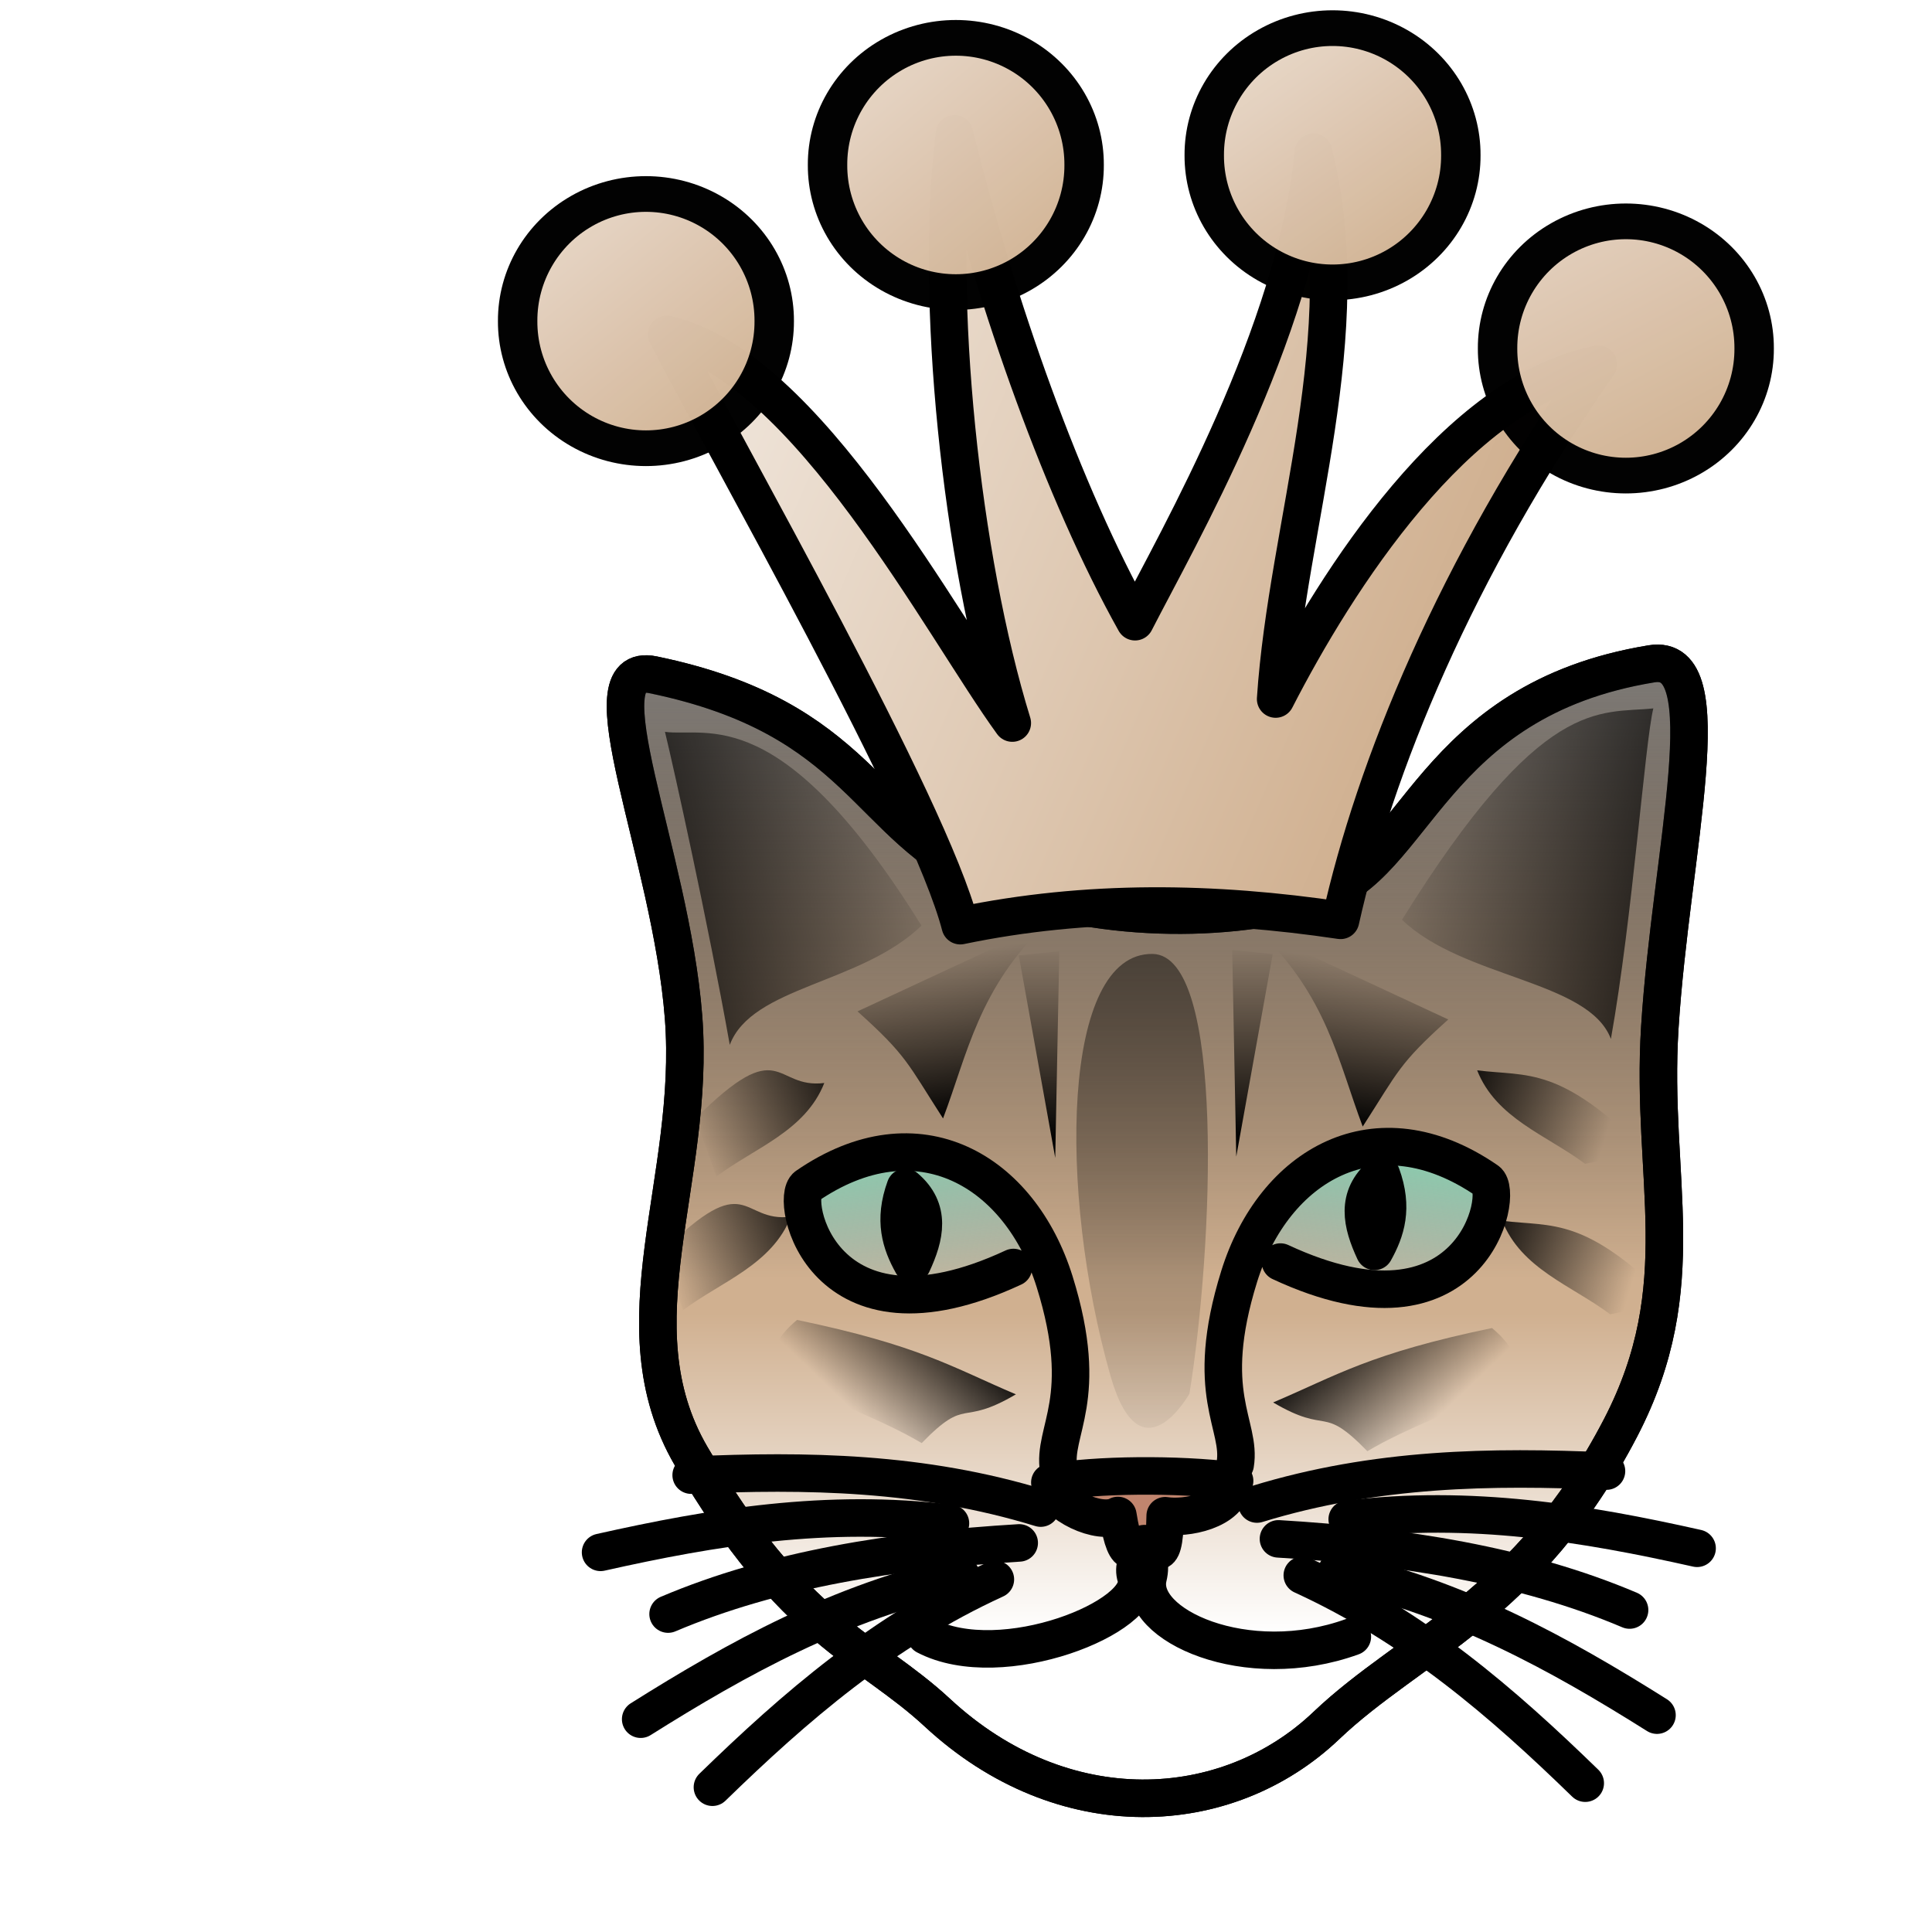
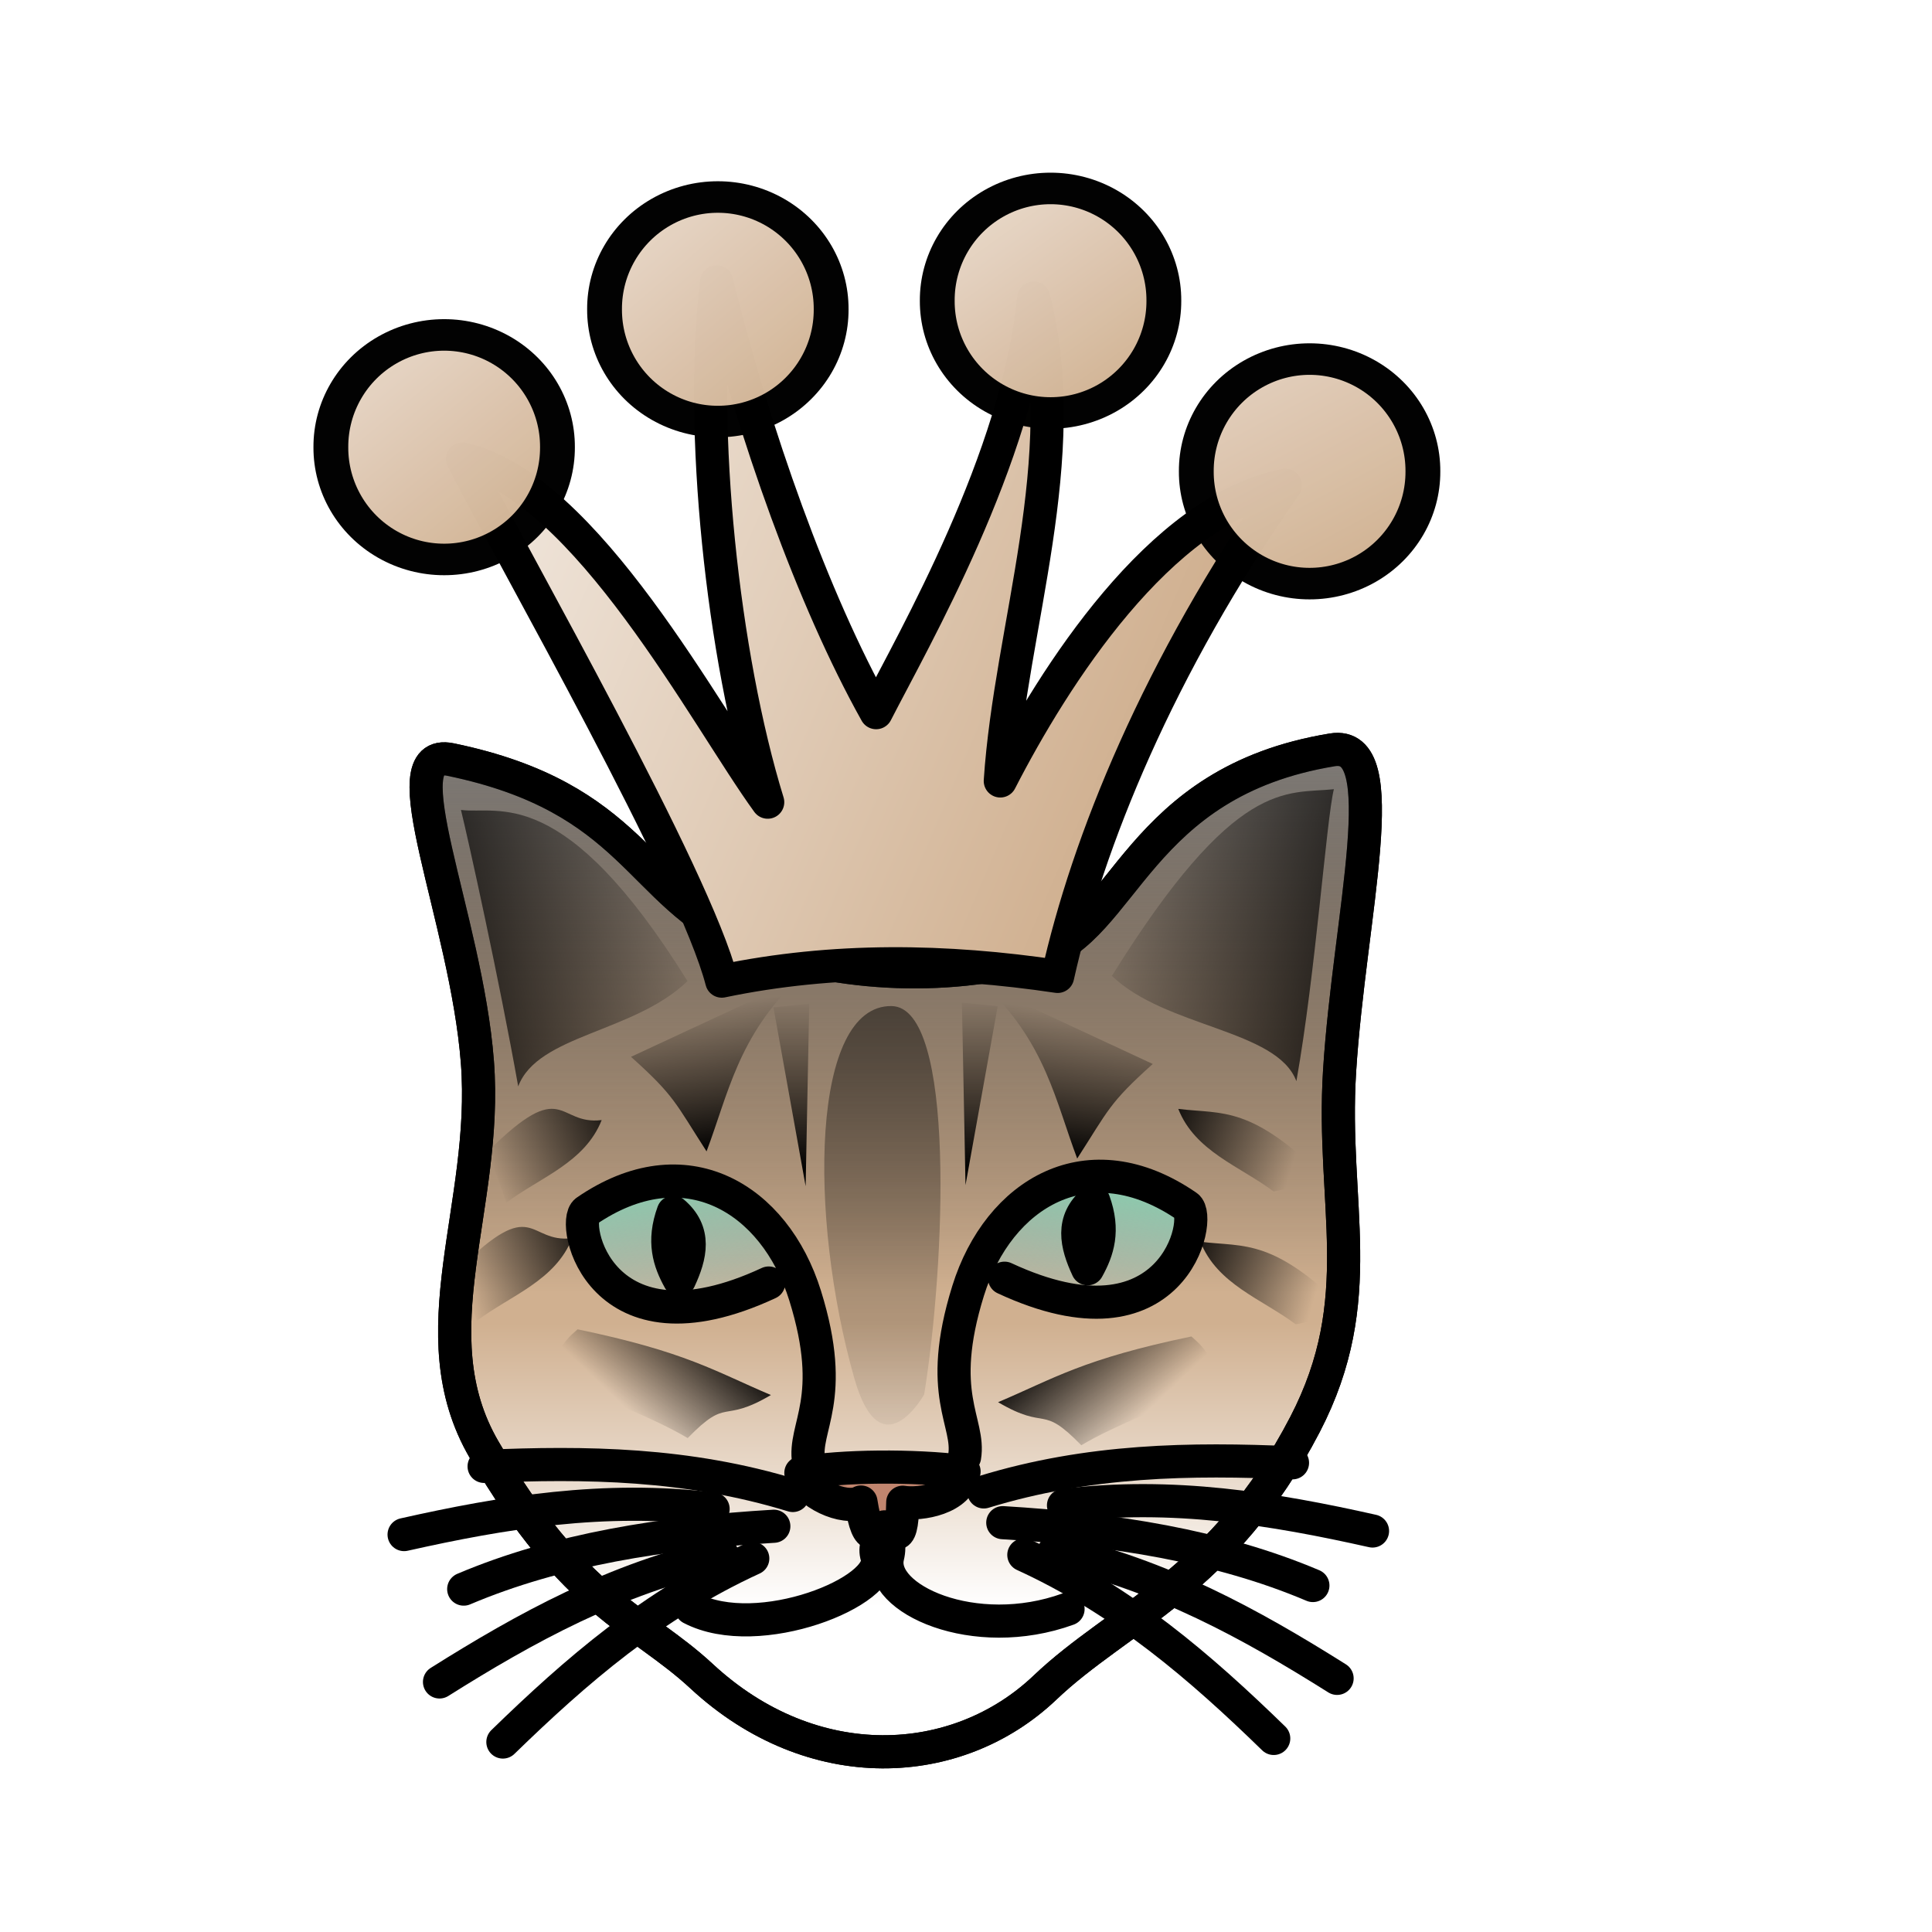
- <svg xmlns="http://www.w3.org/2000/svg" xmlns:xlink="http://www.w3.org/1999/xlink" overflow="hidden" viewBox="-61 79 824 824" id="svg36220" version="1.0">
+ <svg xmlns="http://www.w3.org/2000/svg" xmlns:xlink="http://www.w3.org/1999/xlink" viewBox="0 0 933 933" width="933" height="933" id="svg36220" version="1.0">
  <defs id="defs36222">
    <linearGradient xlink:href="#linearGradient2507" id="linearGradient3296" gradientUnits="userSpaceOnUse" x1="472.81" y1="747.087" x2="472.81" y2="566.33" gradientTransform="matrix(0.756161,0,0,0.756161,75.05315,210.993)" />
    <linearGradient id="linearGradient3284">
      <stop style="stop-color:#808080;stop-opacity:1;" offset="0" id="stop3286" />
      <stop style="stop-color:#000000;stop-opacity:0;" offset="1" id="stop3288" />
    </linearGradient>
    <linearGradient xlink:href="#linearGradient3284" id="linearGradient3290" x1="466.629" y1="160.42" x2="466.629" y2="546.33" gradientUnits="userSpaceOnUse" gradientTransform="matrix(0.756161,0,0,0.756161,75.05315,210.993)" />
    <linearGradient xlink:href="#linearGradient3268" id="linearGradient3278" gradientUnits="userSpaceOnUse" x1="337.506" y1="472.642" x2="352.788" y2="578.182" gradientTransform="matrix(-0.756161,0,0,0.756161,780.8124,212.2532)" />
    <linearGradient id="linearGradient3268">
      <stop style="stop-color:#8accae;stop-opacity:1;" offset="0" id="stop3270" />
      <stop style="stop-color:#9fc1cd;stop-opacity:0;" offset="1" id="stop3272" />
    </linearGradient>
    <linearGradient xlink:href="#linearGradient3268" id="linearGradient3274" x1="337.506" y1="472.642" x2="352.788" y2="578.182" gradientUnits="userSpaceOnUse" gradientTransform="matrix(0.756161,0,0,0.756161,75.05315,210.993)" />
    <linearGradient xlink:href="#linearGradient2305" id="linearGradient2313" x1="2087.14" y1="-485" x2="2033.252" y2="-862.516" gradientUnits="userSpaceOnUse" gradientTransform="matrix(0.183292,0,0,0.183292,-37.59295,644.9137)" />
    <linearGradient xlink:href="#linearGradient2305" id="linearGradient2311" x1="2394.735" y1="-485" x2="2394.735" y2="-938.333" gradientUnits="userSpaceOnUse" gradientTransform="matrix(0.183292,0,0,0.183292,-56.78415,654.4007)" />
    <linearGradient xlink:href="#linearGradient2305" id="linearGradient2317" gradientUnits="userSpaceOnUse" gradientTransform="matrix(1.789056e-2,-0.182416,0.182416,1.789056e-2,313.9475,1049.615)" x1="2470.081" y1="-364.988" x2="2309.711" y2="-733.761" />
    <linearGradient xlink:href="#linearGradient2305" id="linearGradient2323" gradientUnits="userSpaceOnUse" x1="2234.743" y1="-614.407" x2="1987.283" y2="-832.365" gradientTransform="matrix(7.348649e-3,-0.183144,0.183144,7.348649e-3,445.9202,1055.748)" />
    <linearGradient xlink:href="#linearGradient2305" id="linearGradient2333" gradientUnits="userSpaceOnUse" x1="2087.14" y1="-485" x2="2033.252" y2="-862.516" gradientTransform="matrix(-0.183292,0,0,0.183292,899.0042,648.3699)" />
    <linearGradient xlink:href="#linearGradient2305" id="linearGradient2335" gradientUnits="userSpaceOnUse" gradientTransform="matrix(-0.183292,0,0,0.183292,912.11,653.8599)" x1="2394.735" y1="-485" x2="2394.735" y2="-938.333" />
    <linearGradient xlink:href="#linearGradient2305" id="linearGradient2337" gradientUnits="userSpaceOnUse" gradientTransform="matrix(-1.789056e-2,-0.182416,-0.182416,1.789056e-2,542.0623,1051.342)" x1="2437.968" y1="-388.633" x2="2293.654" y2="-745.584" />
    <linearGradient xlink:href="#linearGradient2305" id="linearGradient2339" gradientUnits="userSpaceOnUse" gradientTransform="matrix(-7.348649e-3,-0.183144,-0.183144,7.348649e-3,408.3617,1059.204)" x1="2234.743" y1="-614.407" x2="1987.283" y2="-832.365" />
    <linearGradient xlink:href="#linearGradient2305" id="linearGradient2363" gradientUnits="userSpaceOnUse" x1="1647.14" y1="-382.909" x2="2633.252" y2="-582.909" gradientTransform="matrix(0.165748,0,0,0.165748,-92.29475,551.9784)" />
    <linearGradient xlink:href="#linearGradient2305" id="linearGradient2367" gradientUnits="userSpaceOnUse" gradientTransform="matrix(-0.165748,0,0,0.165748,961.2668,549.4578)" x1="1647.14" y1="-382.909" x2="2633.252" y2="-582.909" />
    <linearGradient xlink:href="#linearGradient2305" id="linearGradient3256" gradientUnits="userSpaceOnUse" gradientTransform="matrix(0.180961,-2.913348e-2,-2.913348e-2,-0.180961,-20.04205,512.7488)" x1="2653.51" y1="1167.897" x2="2228.905" y2="-1469.516" />
    <linearGradient xlink:href="#linearGradient2305" id="linearGradient3260" gradientUnits="userSpaceOnUse" gradientTransform="matrix(-1.789056e-2,-0.182416,-0.182416,1.789056e-2,531.3686,987.1804)" x1="2437.968" y1="-388.633" x2="2293.654" y2="-745.584" />
    <linearGradient id="linearGradient2305">
      <stop style="stop-color:#000000;stop-opacity:1;" offset="0" id="stop2307" />
      <stop style="stop-color:#000000;stop-opacity:0;" offset="1" id="stop2309" />
    </linearGradient>
    <linearGradient xlink:href="#linearGradient2305" id="linearGradient3264" gradientUnits="userSpaceOnUse" gradientTransform="matrix(1.789056e-2,-0.182416,0.182416,1.789056e-2,328.2058,992.5824)" x1="2470.081" y1="-364.988" x2="2309.711" y2="-733.761" />
    <linearGradient id="linearGradient2507">
      <stop style="stop-color:#ffffff;stop-opacity:1" offset="0" id="stop2509" />
      <stop style="stop-color:#d0b090;stop-opacity:1" offset="1" id="stop2511" />
    </linearGradient>
    <linearGradient xlink:href="#linearGradient2507" id="linearGradient9438" x1="-240.841" y1="-81.381" x2="646.936" y2="602.714" gradientUnits="userSpaceOnUse" gradientTransform="matrix(0.380108,0,0,0.68227,261.5544,56.44376)" />
    <linearGradient xlink:href="#linearGradient2507" id="linearGradient10327" x1="-26.298" y1="119.283" x2="128.884" y2="288.968" gradientUnits="userSpaceOnUse" />
    <linearGradient xlink:href="#linearGradient2507" id="linearGradient1334" gradientUnits="userSpaceOnUse" x1="-30.319" y1="123.723" x2="127.463" y2="290.538" />
    <linearGradient xlink:href="#linearGradient2507" id="linearGradient1338" gradientUnits="userSpaceOnUse" x1="-4.185" y1="121.503" x2="126.041" y2="285.828" />
    <linearGradient xlink:href="#linearGradient2507" id="linearGradient1342" gradientUnits="userSpaceOnUse" x1="-18.257" y1="54.898" x2="120.355" y2="290.538" />
  </defs>
  <g id="layer1">
    <path style="fill:url(#linearGradient3296);fill-opacity:1;fill-rule:evenodd;stroke:#000000;stroke-width:16;stroke-linecap:round;stroke-linejoin:round;stroke-miterlimit:4;stroke-dasharray:none;stroke-opacity:1" d="M 358.536,453.552 C 308.377,432.014 306.275,385.126 217.558,366.808 C 186.902,360.479 225.154,442.967 230.535,512.816 C 235.917,582.674 201.018,643.808 233.765,700.037 C 277.284,774.763 309.288,782.075 338.747,809.412 C 392.403,859.204 462.352,855.278 504.691,814.943 C 540.511,780.819 590.834,763.761 630.21,687.907 C 661.716,627.214 642.847,581.71 646.922,517.12 C 651.676,441.775 674.312,357.052 643.386,362.124 C 548.8,377.636 543.141,448.837 501.305,461.205 C 456.732,474.382 399.775,471.259 358.536,453.552 z " id="path3294" />
    <path id="path3280" d="M 358.536,453.552 C 308.377,432.014 306.275,385.126 217.558,366.808 C 186.902,360.479 225.154,442.967 230.535,512.816 C 235.917,582.674 201.018,643.808 233.765,700.037 C 277.284,774.763 309.288,782.075 338.747,809.412 C 392.403,859.204 462.352,855.278 504.691,814.943 C 540.511,780.819 590.834,763.761 630.21,687.907 C 661.716,627.214 642.847,581.71 646.922,517.12 C 651.676,441.775 674.312,357.052 643.386,362.124 C 548.8,377.636 543.141,448.837 501.305,461.205 C 456.732,474.382 399.775,471.259 358.536,453.552 z " style="fill:url(#linearGradient3290);fill-opacity:1;fill-rule:evenodd;stroke:#000000;stroke-width:16;stroke-linecap:round;stroke-linejoin:round;stroke-miterlimit:4;stroke-dasharray:none;stroke-opacity:1" />
    <path style="fill:url(#linearGradient3278);fill-opacity:1;fill-rule:evenodd;stroke:none;stroke-width:16;stroke-linecap:round;stroke-linejoin:round;stroke-miterlimit:4;stroke-dasharray:none;stroke-opacity:1" d="M 476.24,616.503 C 490.926,569.35 531.714,555.075 572.772,586.177 C 583.004,593.928 558.555,659.39 476.24,616.503 z " id="path3276" />
    <path id="path3266" d="M 379.625,615.243 C 364.939,568.09 324.152,553.814 283.093,584.917 C 272.862,592.668 297.311,658.129 379.625,615.243 z " style="fill:url(#linearGradient3274);fill-opacity:1;fill-rule:evenodd;stroke:none;stroke-width:16;stroke-linecap:round;stroke-linejoin:round;stroke-miterlimit:4;stroke-dasharray:none;stroke-opacity:1" />
    <path id="path2267" d="M 386.759,711.284 C 388.925,720.874 408.036,729.706 415.787,725.354 C 419.491,748.543 423.253,737.952 427.022,737.354 C 430.361,736.824 435.547,750.09 435.962,725.455 C 444.423,726.833 463.616,723.661 464.951,711.205 L 465.562,710.594 C 440.963,707.508 406.471,707.853 386.759,711.284 z " style="fill:#c1856e;fill-opacity:1;fill-rule:evenodd;stroke:#000000;stroke-width:16;stroke-linecap:round;stroke-linejoin:round;stroke-miterlimit:4;stroke-dasharray:none;stroke-opacity:1" />
    <path style="fill:none;fill-opacity:0.75;fill-rule:evenodd;stroke:#000000;stroke-width:16;stroke-linecap:round;stroke-linejoin:round;stroke-miterlimit:4;stroke-dasharray:none;stroke-opacity:1" d="M 382.862,722.202 C 332.181,706.644 282.854,705.984 233.784,708.15" id="path2281" />
    <path id="path2283" d="M 344.37,728.706 C 291.743,722.298 243.069,730.319 195.144,741.076" style="fill:none;fill-opacity:0.75;fill-rule:evenodd;stroke:#000000;stroke-width:16;stroke-linecap:round;stroke-linejoin:round;stroke-miterlimit:4;stroke-dasharray:none;stroke-opacity:1" />
    <path style="fill:none;fill-opacity:0.75;fill-rule:evenodd;stroke:#000000;stroke-width:16;stroke-linecap:round;stroke-linejoin:round;stroke-miterlimit:4;stroke-dasharray:none;stroke-opacity:1" d="M 373.694,737.054 C 320.773,740.211 269.149,748.211 223.938,767.407" id="path2285" />
    <path id="path2289" d="M 515.778,777.039 C 470.5,793.453 423.852,772.044 428.66,751.741 C 431.722,738.814 420.643,742.339 423.506,751.732 C 428.538,768.241 366.283,793.613 333.819,776.649" style="fill:none;fill-opacity:0.75;fill-rule:evenodd;stroke:#000000;stroke-width:16;stroke-linecap:round;stroke-linejoin:round;stroke-miterlimit:4;stroke-dasharray:none;stroke-opacity:1" />
    <path style="fill:none;fill-opacity:0.75;fill-rule:evenodd;stroke:#000000;stroke-width:16;stroke-linecap:round;stroke-linejoin:round;stroke-miterlimit:4;stroke-dasharray:none;stroke-opacity:1" d="M 390.517,705.896 C 387.692,688.951 404.505,676.068 388.807,625.667 C 374.121,578.513 330.635,552.165 283.093,584.917 C 275.417,590.206 289.486,657.666 371.226,619.59" id="path2291" />
    <path style="fill:#000000;fill-opacity:1;fill-rule:evenodd;stroke:#000000;stroke-width:16;stroke-linecap:round;stroke-linejoin:round;stroke-miterlimit:4;stroke-dasharray:none;stroke-opacity:1" d="M 325.118,585.412 C 336.217,594.843 333.585,606.243 328.09,618.054 C 323.185,609.246 319.97,599.542 325.118,585.412 z " id="path2293" />
    <path style="fill:url(#linearGradient2313);fill-opacity:1;fill-rule:evenodd;stroke:none;stroke-width:16;stroke-linecap:round;stroke-linejoin:round;stroke-miterlimit:4;stroke-dasharray:none;stroke-opacity:1" d="M 304.725,510.35 C 325.869,529.326 326.037,532.481 341.209,556.017 C 351.674,528.32 356.373,500.622 385.199,472.925 L 304.725,510.35 z " id="path2299" />
    <path style="fill:url(#linearGradient2311);fill-opacity:1;fill-rule:evenodd;stroke:none;stroke-width:16;stroke-linecap:round;stroke-linejoin:round;stroke-miterlimit:4;stroke-dasharray:none;stroke-opacity:1" d="M 373.51,486.444 L 389.063,572.848 L 390.791,484.716 L 373.51,486.444 z " id="path2303" />
    <path id="path2315" d="M 230.267,637.816 C 246.646,625.556 268.207,618.48 276.303,597.937 C 254.484,600.632 258.36,576.302 221.42,612.994 L 230.267,637.816 z " style="fill:url(#linearGradient2317);fill-opacity:1;fill-rule:evenodd;stroke:none;stroke-width:16;stroke-linecap:round;stroke-linejoin:round;stroke-miterlimit:4;stroke-dasharray:none;stroke-opacity:1" />
    <path id="path2321" d="M 332.102,694.486 C 351.91,674.12 348.157,687.903 372.283,673.686 C 345.027,662.12 331.365,652.858 278.924,641.953 C 248.841,667.337 296.587,673.476 332.102,694.486 z " style="fill:url(#linearGradient2323);fill-opacity:1;fill-rule:evenodd;stroke:none;stroke-width:16;stroke-linecap:round;stroke-linejoin:round;stroke-miterlimit:4;stroke-dasharray:none;stroke-opacity:1" />
    <path id="path2325" d="M 556.686,513.806 C 535.542,532.782 535.374,535.937 520.202,559.473 C 509.738,531.776 505.038,504.079 476.212,476.381 L 556.686,513.806 z " style="fill:url(#linearGradient2333);fill-opacity:1;fill-rule:evenodd;stroke:none;stroke-width:16;stroke-linecap:round;stroke-linejoin:round;stroke-miterlimit:4;stroke-dasharray:none;stroke-opacity:1" />
    <path id="path2327" d="M 481.816,485.903 L 466.263,572.307 L 464.535,484.175 L 481.816,485.903 z " style="fill:url(#linearGradient2335);fill-opacity:1;fill-rule:evenodd;stroke:none;stroke-width:16;stroke-linecap:round;stroke-linejoin:round;stroke-miterlimit:4;stroke-dasharray:none;stroke-opacity:1" />
    <path style="fill:url(#linearGradient2337);fill-opacity:1;fill-rule:evenodd;stroke:none;stroke-width:16;stroke-linecap:round;stroke-linejoin:round;stroke-miterlimit:4;stroke-dasharray:none;stroke-opacity:1" d="M 625.743,639.544 C 609.364,627.284 587.803,620.208 579.708,599.665 C 601.526,602.36 614.758,597.582 651.698,634.273 L 625.743,639.544 z " id="path2329" />
    <path style="fill:url(#linearGradient2339);fill-opacity:1;fill-rule:evenodd;stroke:none;stroke-width:16;stroke-linecap:round;stroke-linejoin:round;stroke-miterlimit:4;stroke-dasharray:none;stroke-opacity:1" d="M 522.18,697.942 C 502.372,677.576 506.125,691.359 481.999,677.143 C 509.255,665.576 522.917,656.314 575.358,645.409 C 605.441,670.793 557.695,676.932 522.18,697.942 z " id="path2331" />
    <path style="fill:none;fill-opacity:0.75;fill-rule:evenodd;stroke:#000000;stroke-width:16;stroke-linecap:round;stroke-linejoin:round;stroke-miterlimit:4;stroke-dasharray:none;stroke-opacity:1" d="M 363.527,752.609 C 315.331,774.695 278.055,807.007 242.849,841.257" id="path2341" />
    <path style="fill:none;fill-opacity:0.75;fill-rule:evenodd;stroke:#000000;stroke-width:16;stroke-linecap:round;stroke-linejoin:round;stroke-miterlimit:4;stroke-dasharray:none;stroke-opacity:1" d="M 348.766,750.725 C 297.023,762.269 253.825,786.091 212.248,812.242" id="path2343" />
    <path id="path2345" d="M 475.095,720.474 C 525.776,704.916 575.102,704.256 624.172,706.422" style="fill:none;fill-opacity:0.75;fill-rule:evenodd;stroke:#000000;stroke-width:16;stroke-linecap:round;stroke-linejoin:round;stroke-miterlimit:4;stroke-dasharray:none;stroke-opacity:1" />
    <path style="fill:none;fill-opacity:0.75;fill-rule:evenodd;stroke:#000000;stroke-width:16;stroke-linecap:round;stroke-linejoin:round;stroke-miterlimit:4;stroke-dasharray:none;stroke-opacity:1" d="M 513.586,726.977 C 566.213,720.57 614.888,728.591 662.813,739.348" id="path2347" />
    <path id="path2349" d="M 484.262,735.326 C 537.183,738.483 588.807,746.482 634.018,765.679" style="fill:none;fill-opacity:0.75;fill-rule:evenodd;stroke:#000000;stroke-width:16;stroke-linecap:round;stroke-linejoin:round;stroke-miterlimit:4;stroke-dasharray:none;stroke-opacity:1" />
    <path id="path2351" d="M 494.429,750.881 C 542.625,772.967 579.901,805.278 615.107,839.529" style="fill:none;fill-opacity:0.75;fill-rule:evenodd;stroke:#000000;stroke-width:16;stroke-linecap:round;stroke-linejoin:round;stroke-miterlimit:4;stroke-dasharray:none;stroke-opacity:1" />
    <path id="path2353" d="M 509.191,748.997 C 560.934,760.541 604.131,784.363 645.709,810.514" style="fill:none;fill-opacity:0.75;fill-rule:evenodd;stroke:#000000;stroke-width:16;stroke-linecap:round;stroke-linejoin:round;stroke-miterlimit:4;stroke-dasharray:none;stroke-opacity:1" />
    <path id="path2361" d="M 222.61,391.136 C 226.26,406.086 240.95,472.407 250.251,524.63 C 259.713,499.584 305.952,498.847 332.02,473.801 C 272.222,377.585 240.531,393.53 222.61,391.136 z " style="fill:url(#linearGradient2363);fill-opacity:1;fill-rule:evenodd;stroke:none;stroke-width:16;stroke-linecap:round;stroke-linejoin:round;stroke-miterlimit:4;stroke-dasharray:none;stroke-opacity:1" />
    <path style="fill:url(#linearGradient2367);fill-opacity:1;fill-rule:evenodd;stroke:none;stroke-width:16;stroke-linecap:round;stroke-linejoin:round;stroke-miterlimit:4;stroke-dasharray:none;stroke-opacity:1" d="M 644.147,381.131 C 640.497,396.08 635.352,469.887 626.052,522.109 C 616.59,497.063 563.019,496.326 536.952,471.28 C 596.749,375.064 621.185,383.524 644.147,381.131 z " id="path2365" />
    <path style="fill:url(#linearGradient9438);fill-opacity:1;fill-rule:evenodd;stroke:#000000;stroke-width:16;stroke-linecap:round;stroke-linejoin:round;stroke-miterlimit:4;stroke-dasharray:none;stroke-opacity:1" d="M 223.328,221.638 C 283.117,235.108 341.054,346.602 370.742,387.386 C 349.005,316.939 337.32,206.341 346.087,136.098 C 364.182,209.573 392.506,289.471 423.1,344.16 C 441.344,308.554 491.693,221.212 499.181,143.924 C 518.9,221.358 487.972,302.649 483.061,377.136 C 509.02,326.552 560.254,246.084 620.709,234.363 C 559.385,322.012 525.21,406.659 510.741,471.526 C 456.681,463.48 402.621,462.55 348.562,473.8 C 335.385,422.797 249.104,271.729 223.328,221.638 z " id="path8557" />
    <path style="opacity:0.99;fill:url(#linearGradient10327);fill-opacity:1;fill-rule:evenodd;stroke:#000000;stroke-width:14.341;stroke-linecap:round;stroke-linejoin:round;stroke-miterlimit:4;stroke-dasharray:none;stroke-dashoffset:0;stroke-opacity:1" id="path9446" d="M 133.333 245.833 A 46.667 50.833 0 1 1  40,245.833 A 46.667 50.833 0 1 1  133.333 245.833 z" transform="matrix(1.172481,0,0,1.061634,112.8791,-45.02895)" />
    <path transform="matrix(1.172481,0,0,1.061634,245.0483,-111.6262)" d="M 133.333 245.833 A 46.667 50.833 0 1 1  40,245.833 A 46.667 50.833 0 1 1  133.333 245.833 z" id="path1332" style="opacity:0.99;fill:url(#linearGradient1334);fill-opacity:1;fill-rule:evenodd;stroke:#000000;stroke-width:14.341;stroke-linecap:round;stroke-linejoin:round;stroke-miterlimit:4;stroke-dasharray:none;stroke-dashoffset:0;stroke-opacity:1" />
    <path style="opacity:0.99;fill:url(#linearGradient1338);fill-opacity:1;fill-rule:evenodd;stroke:#000000;stroke-width:14.341;stroke-linecap:round;stroke-linejoin:round;stroke-miterlimit:4;stroke-dasharray:none;stroke-dashoffset:0;stroke-opacity:1" id="path1336" d="M 133.333 245.833 A 46.667 50.833 0 1 1  40,245.833 A 46.667 50.833 0 1 1  133.333 245.833 z" transform="matrix(1.172481,0,0,1.061634,405.7183,-115.7684)" />
    <path transform="matrix(1.172481,0,0,1.061634,530.8165,-33.36232)" d="M 133.333 245.833 A 46.667 50.833 0 1 1  40,245.833 A 46.667 50.833 0 1 1  133.333 245.833 z" id="path1340" style="opacity:0.99;fill:url(#linearGradient1342);fill-opacity:1;fill-rule:evenodd;stroke:#000000;stroke-width:14.341;stroke-linecap:round;stroke-linejoin:round;stroke-miterlimit:4;stroke-dasharray:none;stroke-dashoffset:0;stroke-opacity:1" />
    <path id="path3250" d="M 465.817,703.574 C 468.641,686.629 451.829,673.746 467.527,623.345 C 482.213,576.191 525.698,549.843 573.24,582.595 C 580.917,587.883 566.847,655.343 485.108,617.268" style="fill:none;fill-opacity:0.75;fill-rule:evenodd;stroke:#000000;stroke-width:16;stroke-linecap:round;stroke-linejoin:round;stroke-miterlimit:4;stroke-dasharray:none;stroke-opacity:1" />
    <path id="path3252" d="M 528.191,580.065 C 517.092,589.496 519.724,600.896 525.219,612.707 C 530.124,603.899 533.339,594.195 528.191,580.065 z " style="fill:#000000;fill-opacity:1;fill-rule:evenodd;stroke:#000000;stroke-width:16;stroke-linecap:round;stroke-linejoin:round;stroke-miterlimit:4;stroke-dasharray:none;stroke-opacity:1" />
    <path style="fill:url(#linearGradient3256);fill-opacity:1;fill-rule:evenodd;stroke:none;stroke-width:16;stroke-linecap:round;stroke-linejoin:round;stroke-miterlimit:4;stroke-dasharray:none;stroke-opacity:1" d="M 412.574,665.629 C 390.251,587.016 391.742,485.283 430.579,485.851 C 461.73,486.322 456.444,610.89 446.294,673.41 C 446.294,673.41 425.405,710.814 412.574,665.629 z " id="path3254" />
    <path id="path3258" d="M 615.05,575.381 C 598.671,563.122 577.109,556.045 569.014,535.503 C 590.833,538.198 604.064,533.419 641.004,570.111 L 615.05,575.381 z " style="fill:url(#linearGradient3260);fill-opacity:1;fill-rule:evenodd;stroke:none;stroke-width:16;stroke-linecap:round;stroke-linejoin:round;stroke-miterlimit:4;stroke-dasharray:none;stroke-opacity:1" />
    <path style="fill:url(#linearGradient3264);fill-opacity:1;fill-rule:evenodd;stroke:none;stroke-width:16;stroke-linecap:round;stroke-linejoin:round;stroke-miterlimit:4;stroke-dasharray:none;stroke-opacity:1" d="M 244.525,580.782 C 260.904,568.523 282.466,561.447 290.561,540.904 C 268.742,543.599 272.618,519.269 235.678,555.961 L 244.525,580.782 z " id="path3262" />
  </g>
</svg>
